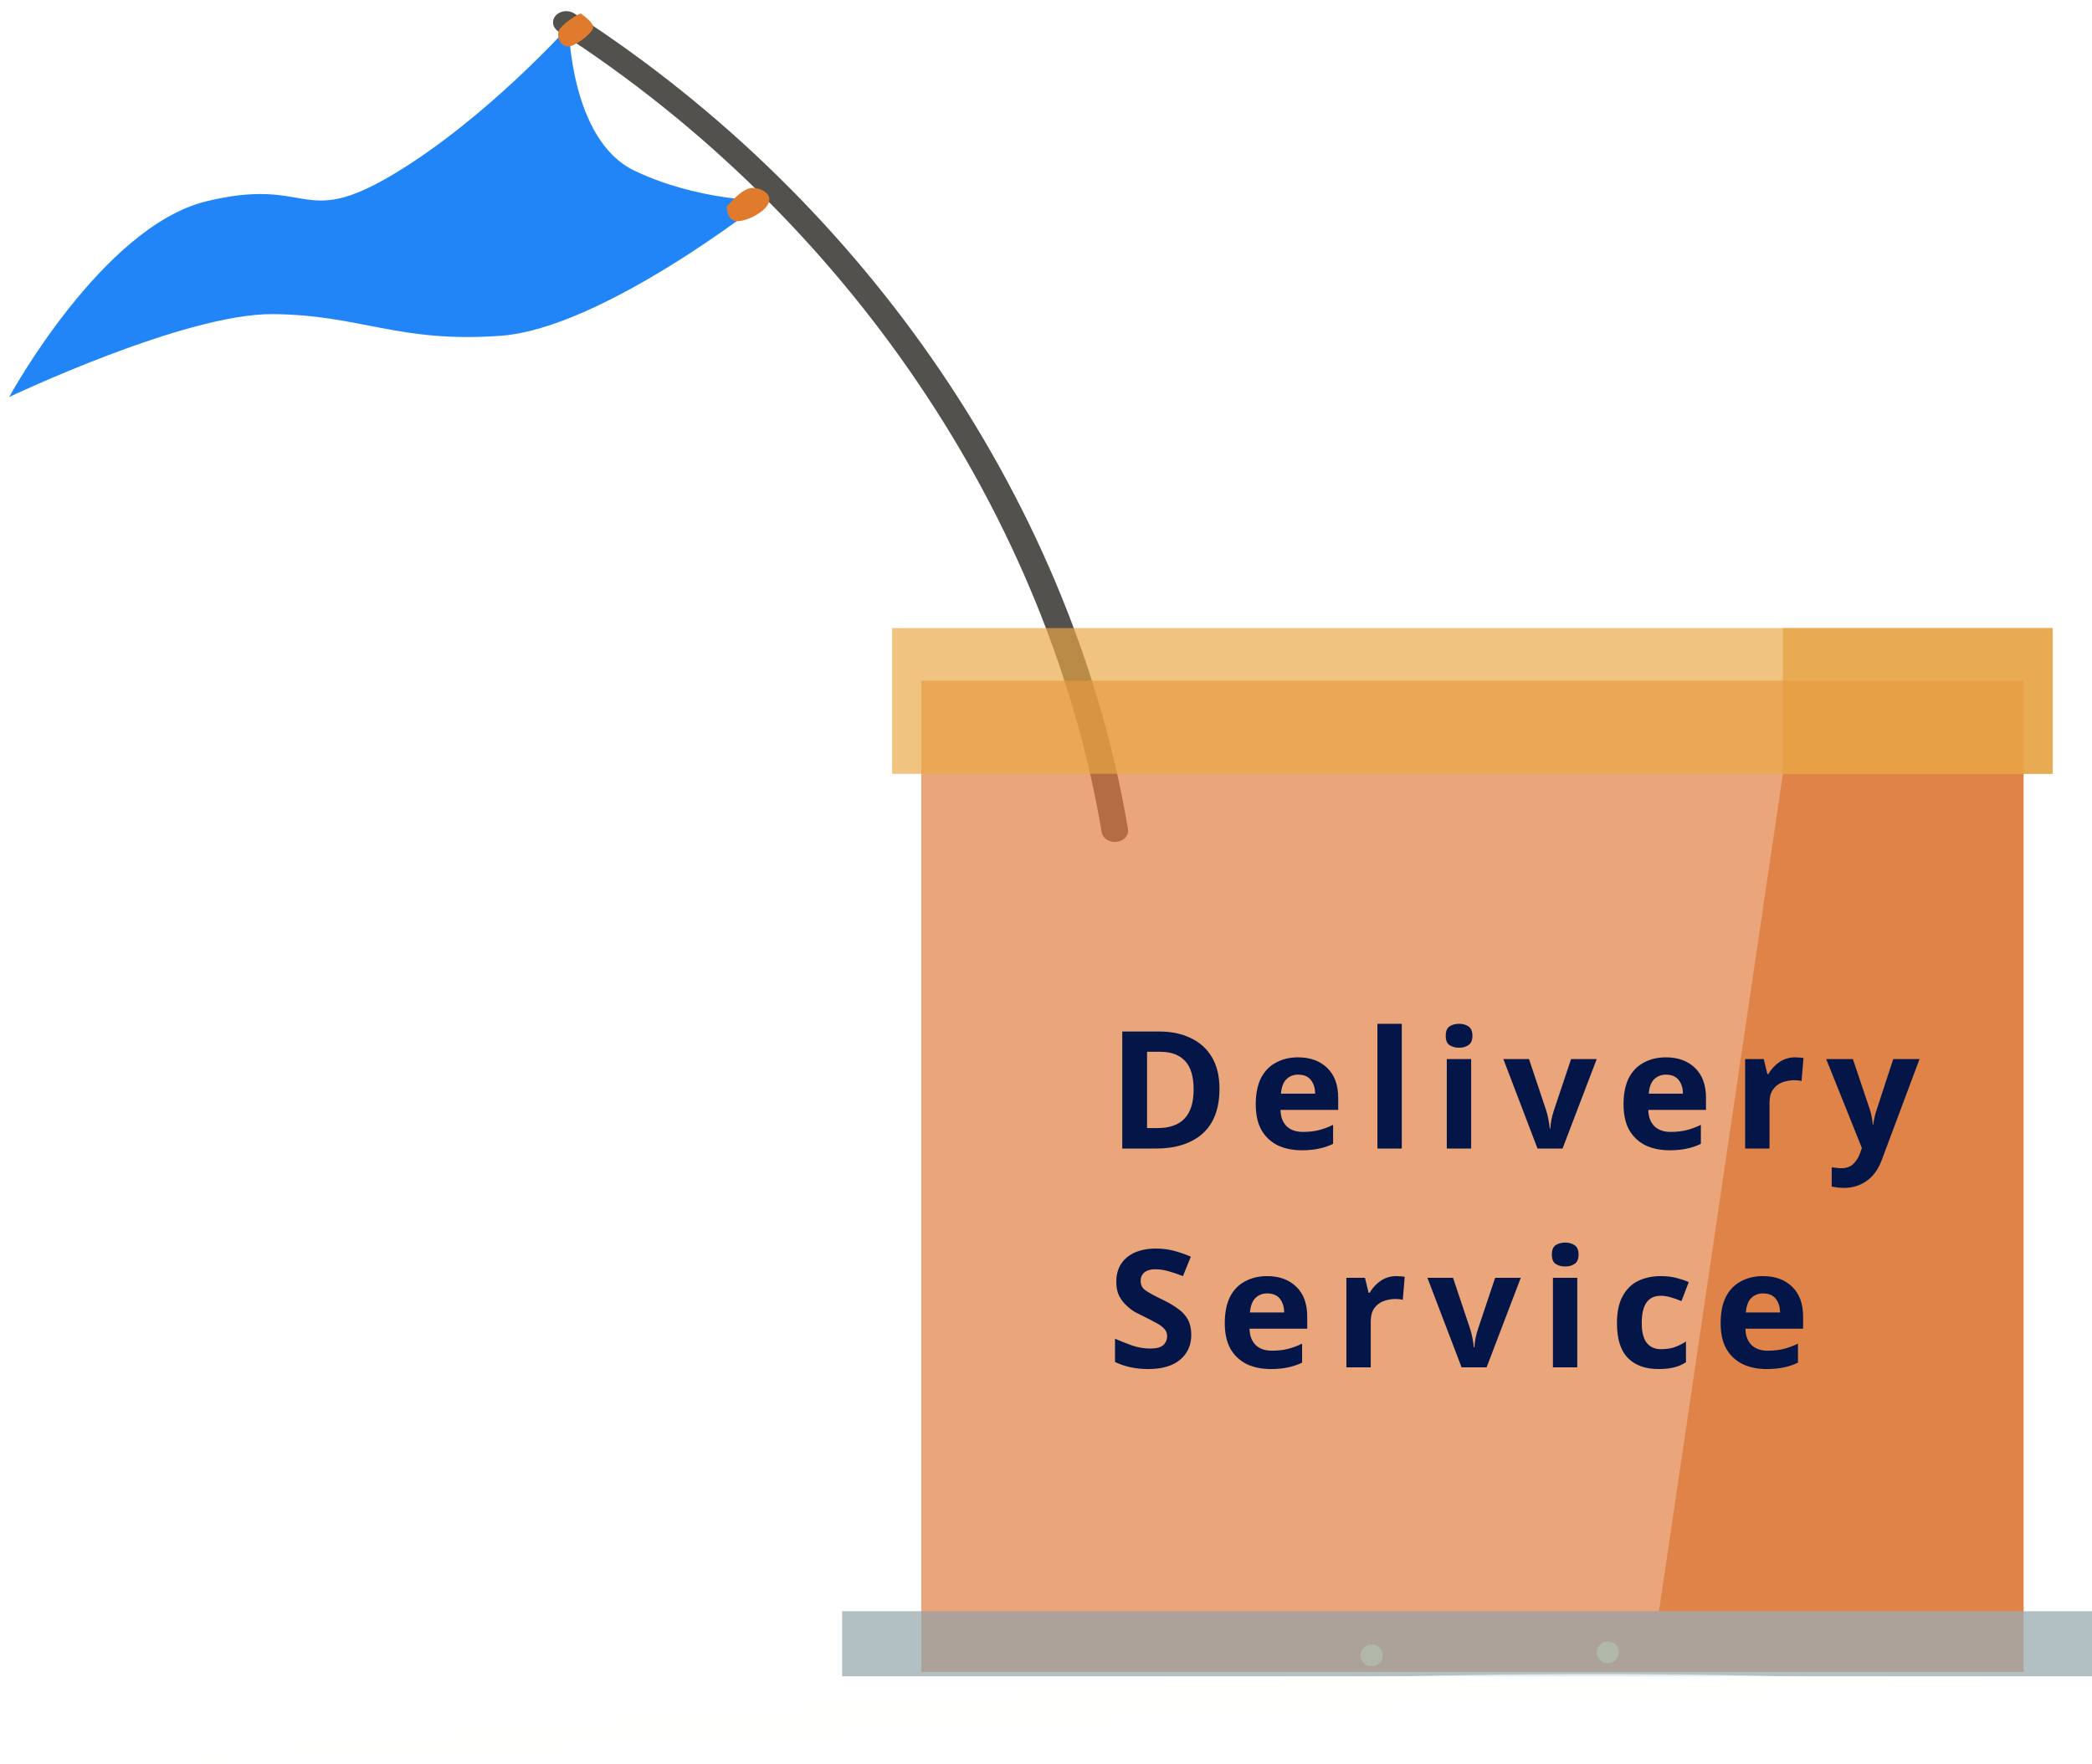
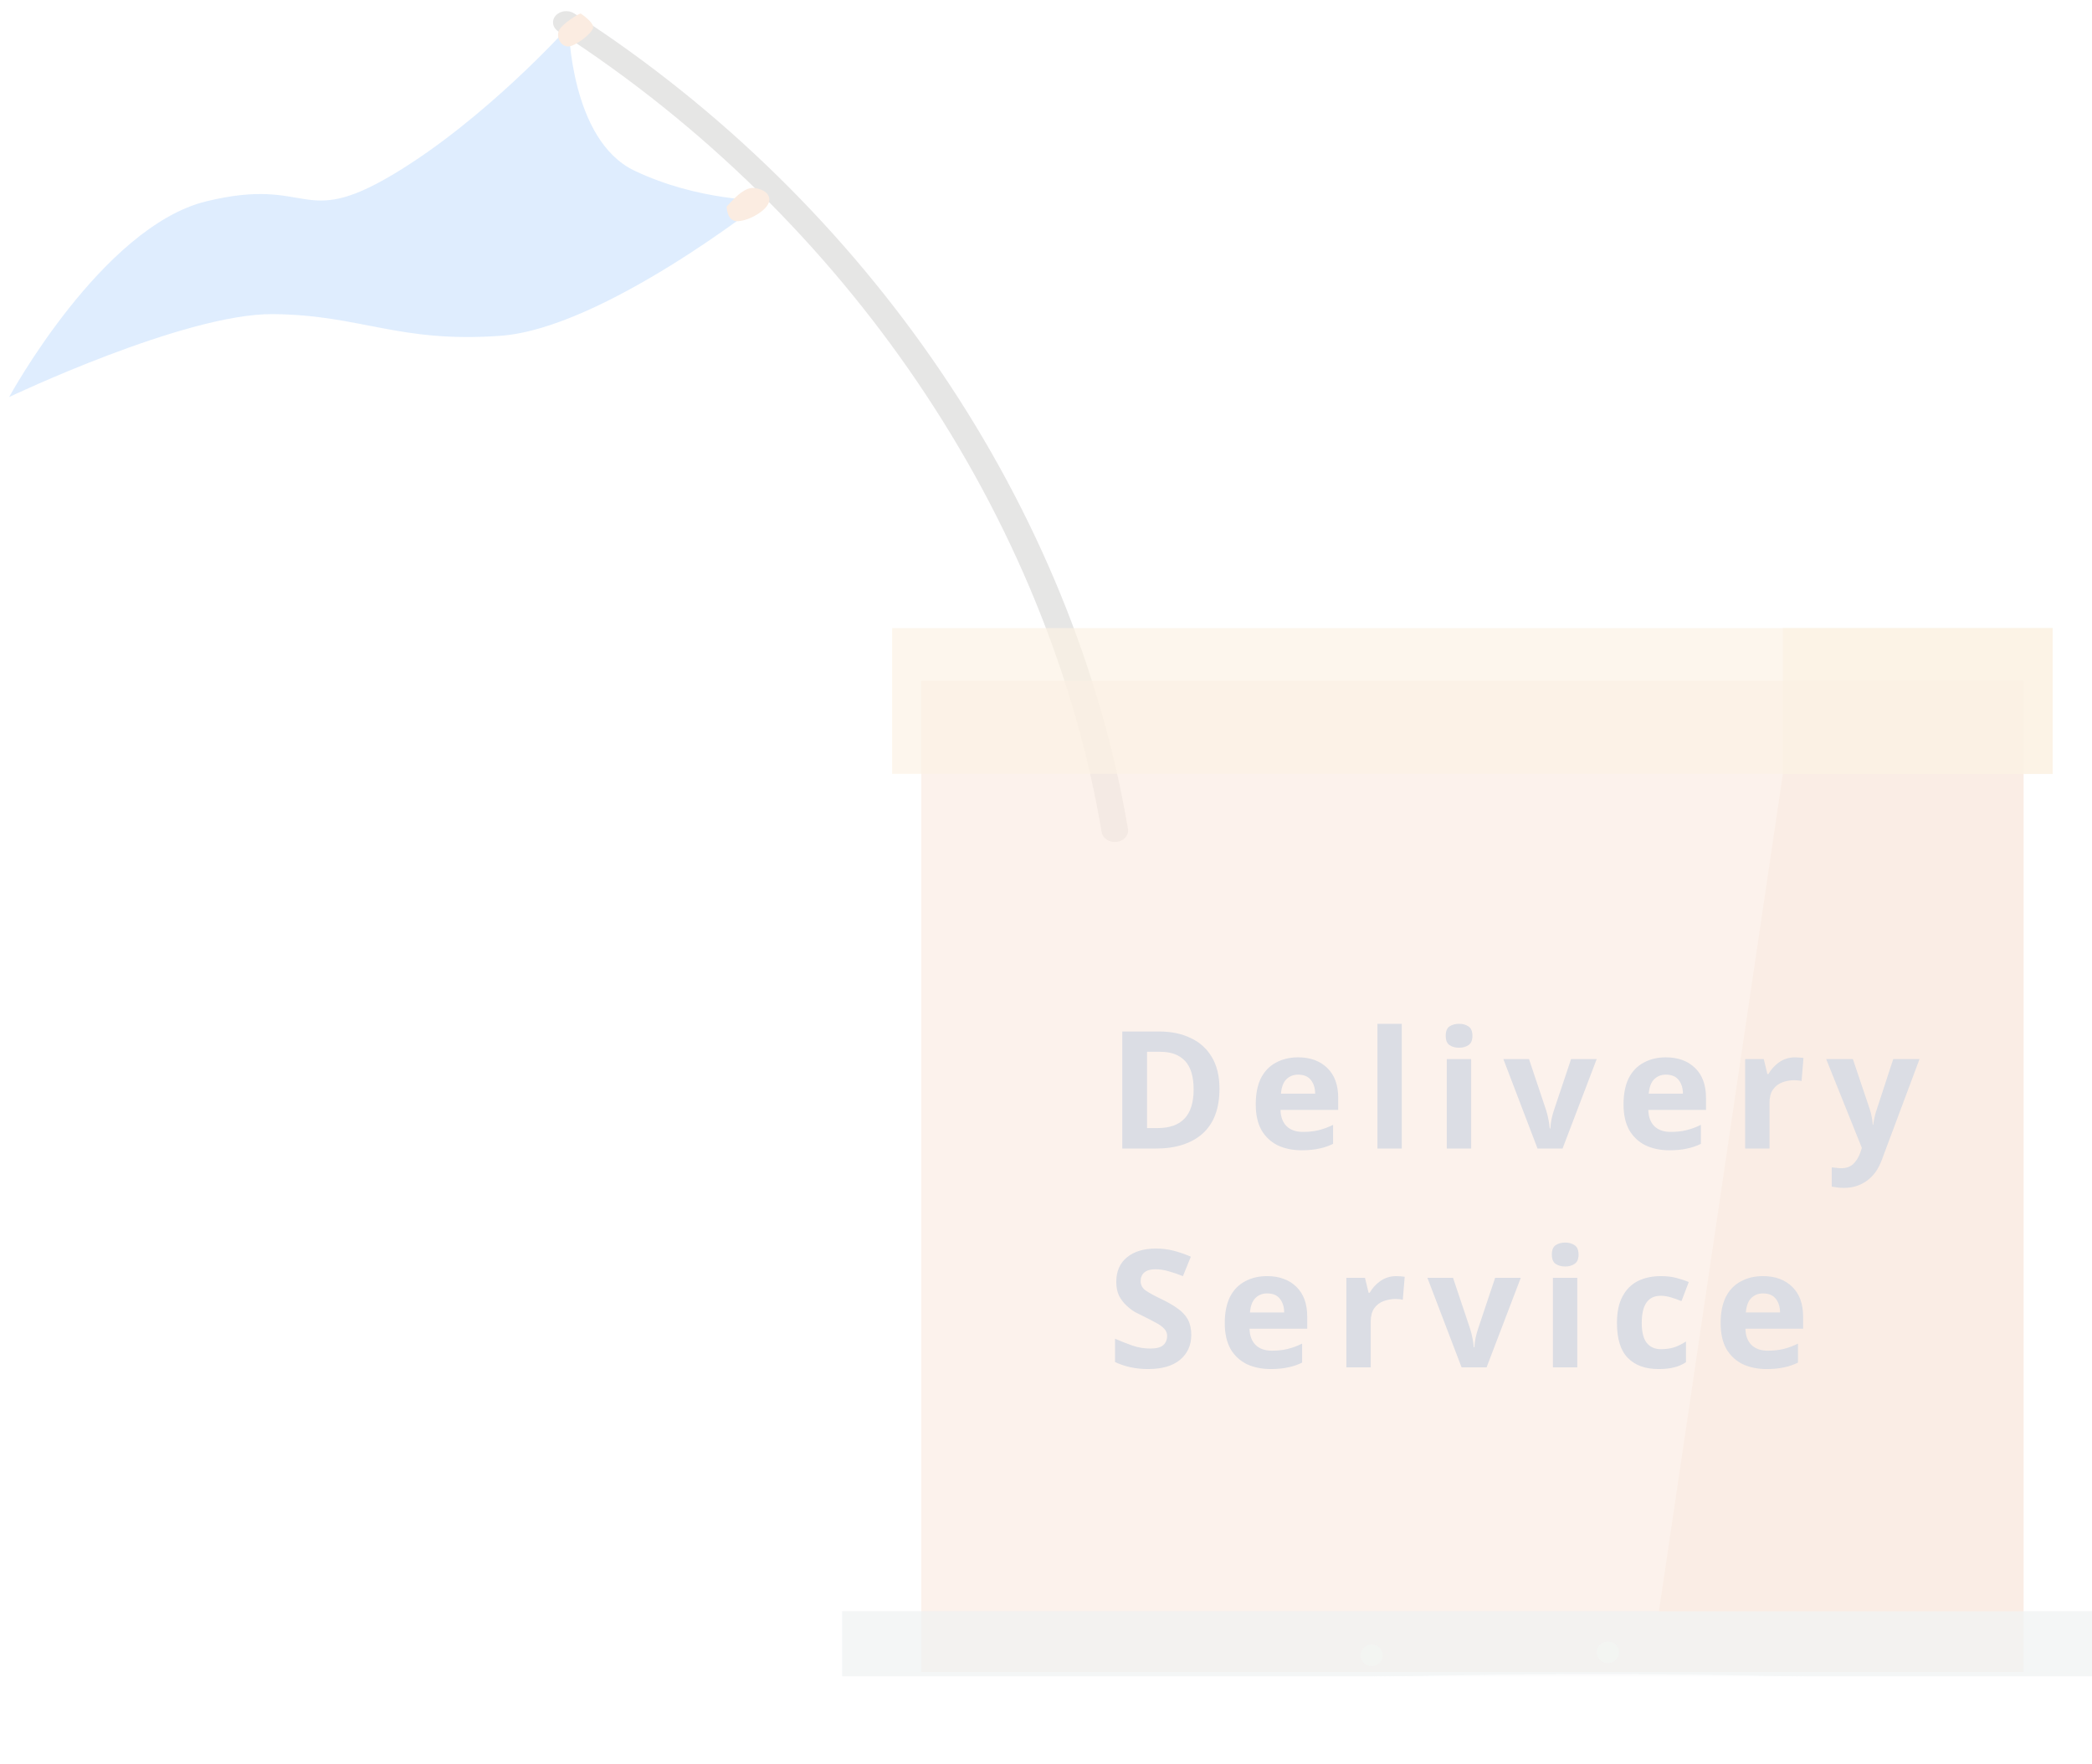
<svg xmlns="http://www.w3.org/2000/svg" width="153px" height="129px" viewBox="0 0 153 129" version="1.1">
  <defs />
-   <g id="Page-1" stroke="none" stroke-width="1" fill="none" fill-rule="evenodd">
+   <g id="Page-1" stroke="none" stroke-width="1" fill="none" fill-rule="evenodd" opacity="0.147">
    <g id="Artboard-2" transform="translate(-43, -1688)">
      <g id="Group-4" transform="translate(43, 1688)">
        <path d="M82.496,60.637 C82.572,61.087 82.202,61.505 81.672,61.569 C81.142,61.634 80.65,61.32 80.574,60.87 C78.663,49.496 74.035,38.165 67.09,27.932 C60.38,18.045 51.505,9.18 40.827,2.292 C40.4,2.017 40.318,1.501 40.641,1.14 C40.963,0.778 41.57,0.707 41.996,0.982 C52.886,8.007 61.932,17.041 68.769,27.113 C75.841,37.532 80.551,49.065 82.496,60.637" id="Fill-83" fill="#53514E" />
        <polygon id="Fill-132" fill="#E17A3C" opacity="0.677" points="67.378 122.279 147.993 122.279 147.993 49.784 67.378 49.784" />
        <polygon id="Fill-133" fill="#EBA644" opacity="0.677" points="65.246 56.596 150.124 56.596 150.124 45.934 65.246 45.934" />
        <polygon id="Fill-134" fill="#8DA0A6" opacity="0.677" points="61.592 122.596 153 122.596 153 117.836 61.592 117.836" />
        <path d="M100.322,121.858 C100.77,121.858 101.136,121.5 101.136,121.062 C101.136,120.624 100.77,120.266 100.322,120.266 C99.873,120.266 99.507,120.624 99.507,121.062 C99.507,121.5 99.873,121.858 100.322,121.858" id="Fill-147" fill="#B2C2B1" opacity="0.677" />
        <path d="M117.592,121.636 C118.041,121.636 118.407,121.278 118.407,120.84 C118.407,120.401 118.041,120.044 117.592,120.044 C117.144,120.044 116.778,120.401 116.778,120.84 C116.778,121.278 117.144,121.636 117.592,121.636" id="Fill-148" fill="#B2C2B1" opacity="0.677" />
        <polyline id="Fill-154" fill="#D97330" opacity="0.677" points="147.993 117.836 147.993 56.596 130.393 56.596 121.33 117.836 147.993 117.836" />
        <polygon id="Fill-155" fill="#E49E3C" opacity="0.677" points="130.393 56.596 150.124 56.596 150.124 45.934 130.393 45.934" />
        <path d="M41.593,1.938 C41.593,1.938 35.528,8.713 28.753,12.756 C21.978,16.799 22.743,12.865 15.094,14.722 C7.445,16.58 0.67,29.037 0.67,29.037 C0.67,29.037 13.509,22.918 19.956,22.973 C26.403,23.027 29.135,25.104 36.62,24.557 C44.105,24.011 55.907,14.658 55.907,14.658 C55.907,14.658 51.099,14.722 46.4,12.482 C41.701,10.242 41.593,1.938 41.593,1.938" id="Fill-167" fill="#2285F7" />
        <path d="M42.466,0.988 C42.343,0.988 41.052,1.766 40.868,2.258 C40.683,2.75 41.011,3.378 41.53,3.399 C42.049,3.419 43.285,2.456 43.374,2.046 C43.463,1.637 42.466,0.988 42.466,0.988" id="Fill-168" fill="#E07B2D" />
        <path d="M53.147,15.098 C53.312,14.975 54.308,13.653 55.148,13.747 C55.989,13.841 56.453,14.333 56.193,14.893 C55.934,15.453 54.827,16.122 53.98,16.176 C53.134,16.231 53.147,15.098 53.147,15.098" id="Fill-169" fill="#E07B2D" />
        <path d="M150.124,123.496 C107.482,124.099 68.558,126.827 26.391,128.559 C15.541,129.005 18.367,128.89 7.316,128.928 C53.725,124.826 103.747,120.33 150.124,123.496" id="Fill-174" fill="#FFFFFE" opacity="0.677" />
        <text id="Delivery-Service" font-family="BanglaSangamMN-Bold, Bangla Sangam MN" font-size="12" font-weight="bold" letter-spacing="1.414" fill="#041647">
          <tspan x="81" y="84">Delivery</tspan>
          <tspan x="81" y="100">Service</tspan>
        </text>
      </g>
    </g>
  </g>
</svg>
